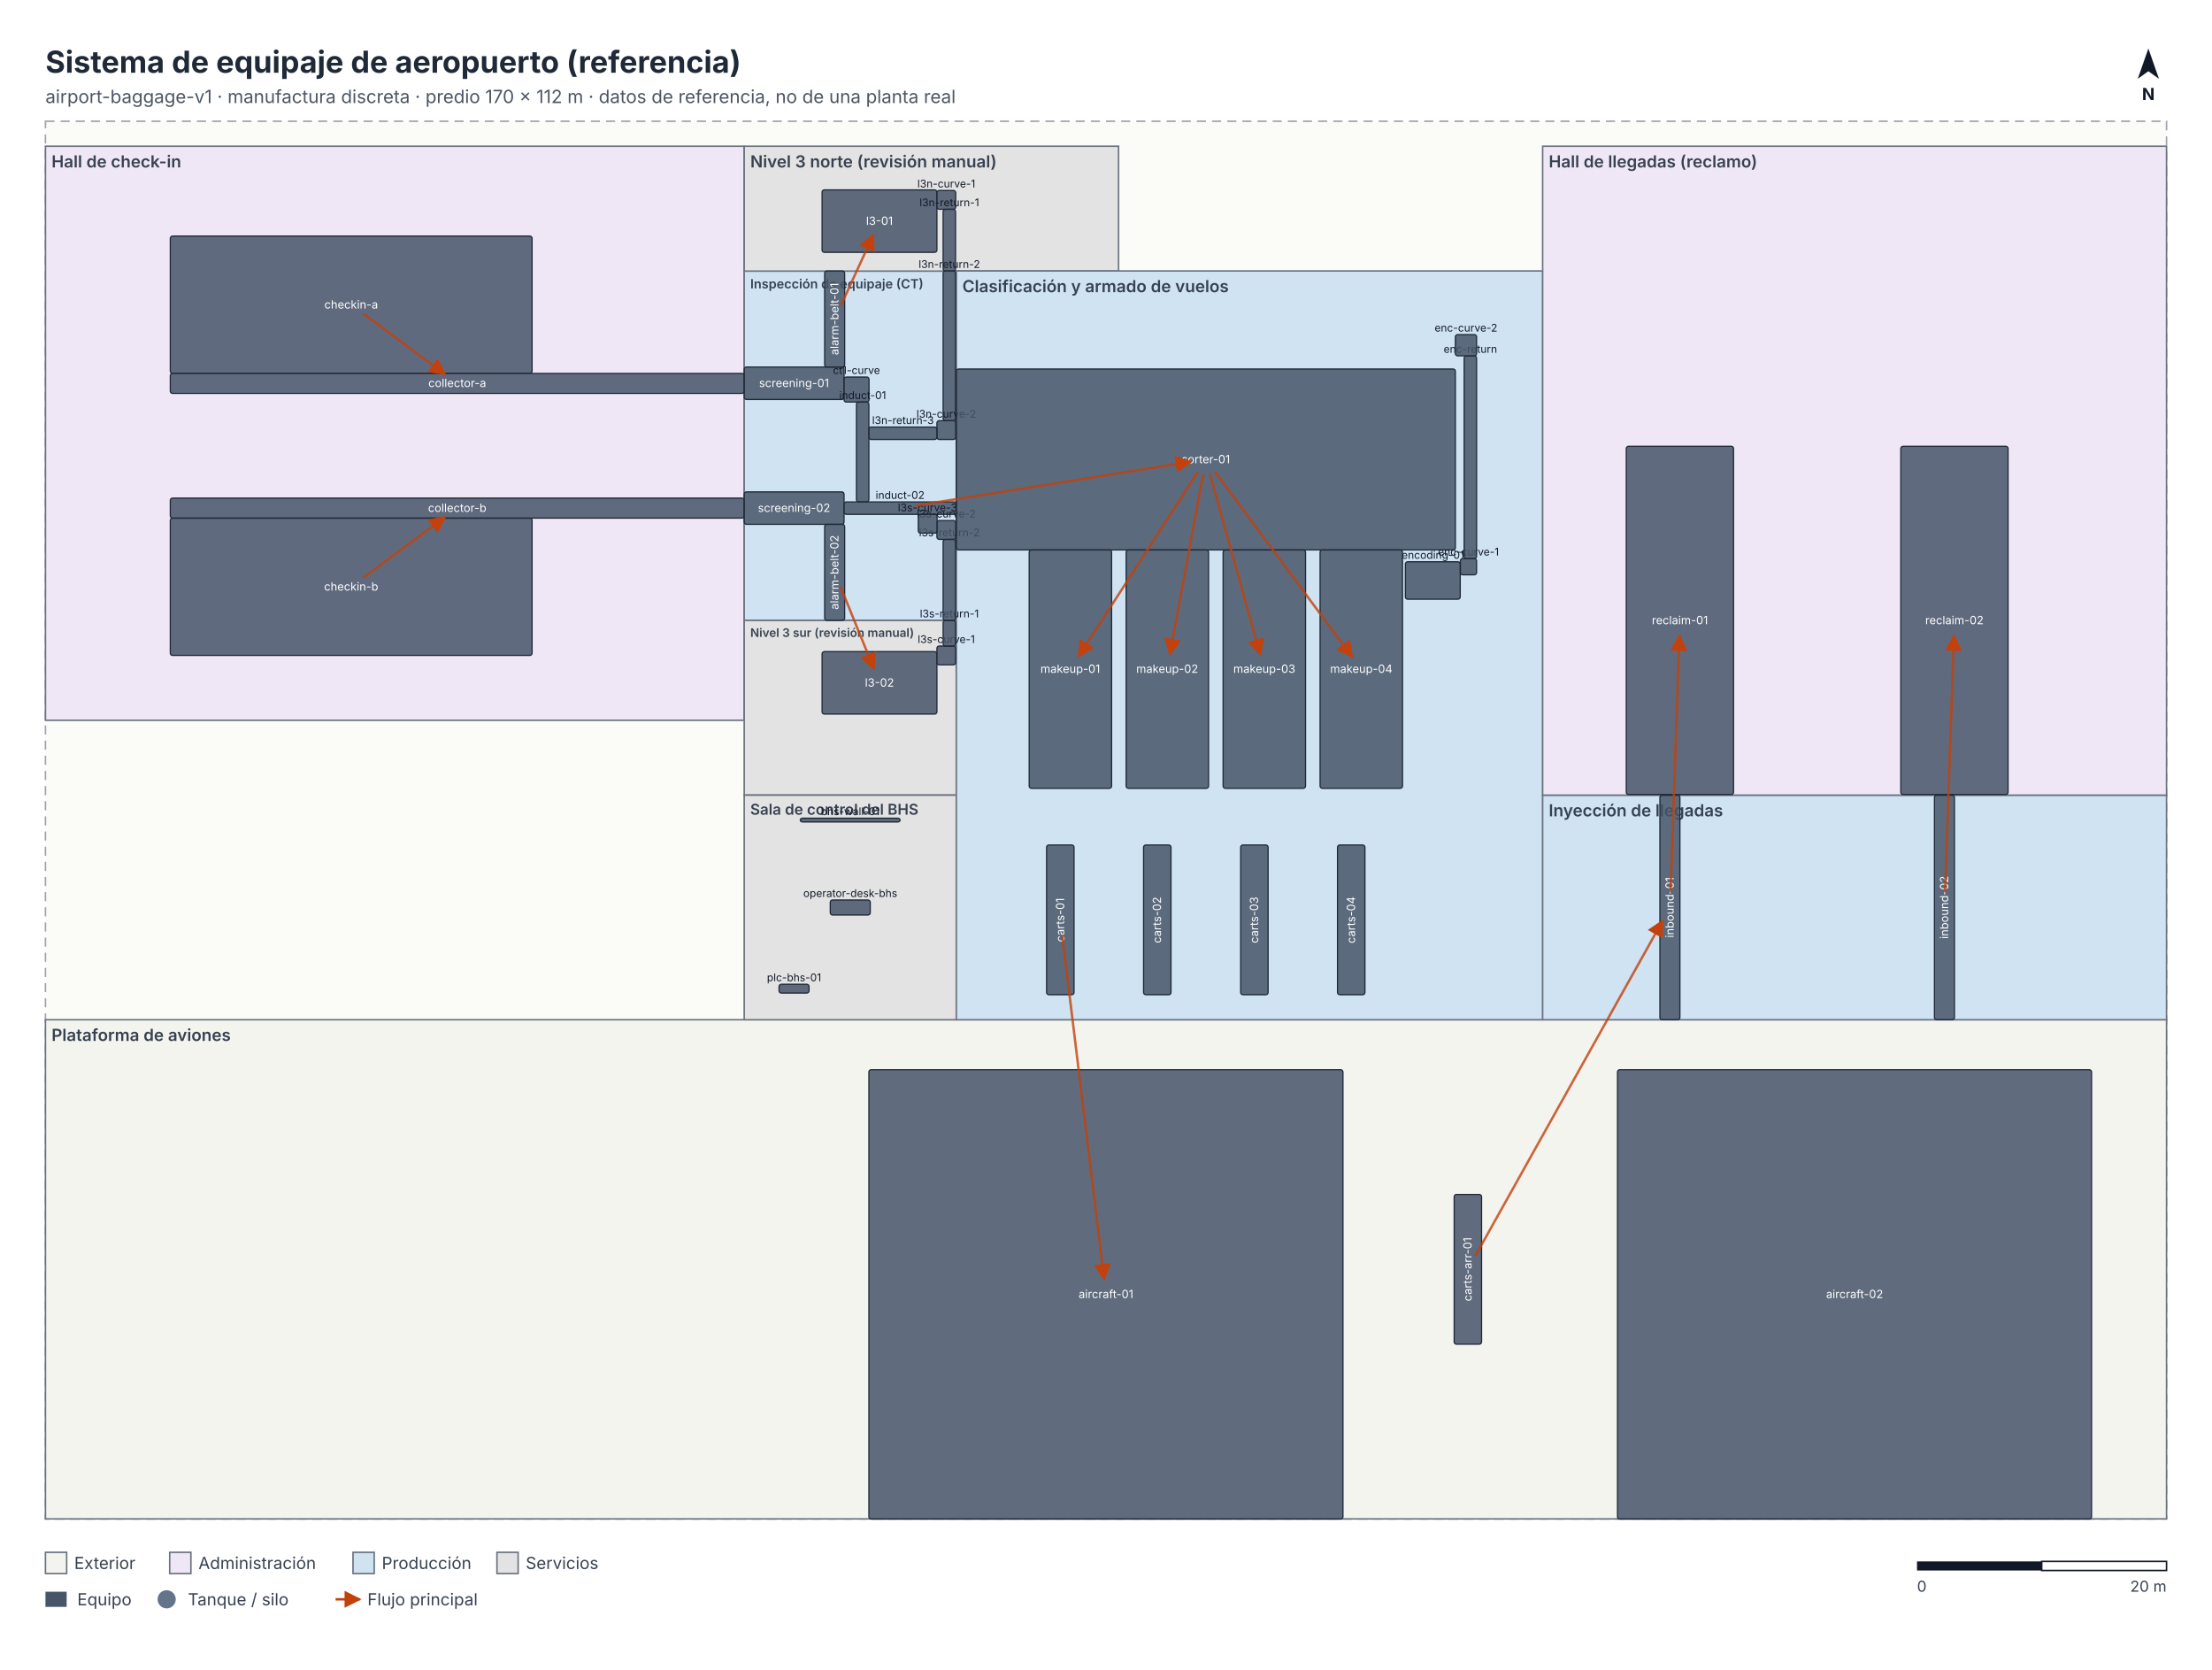
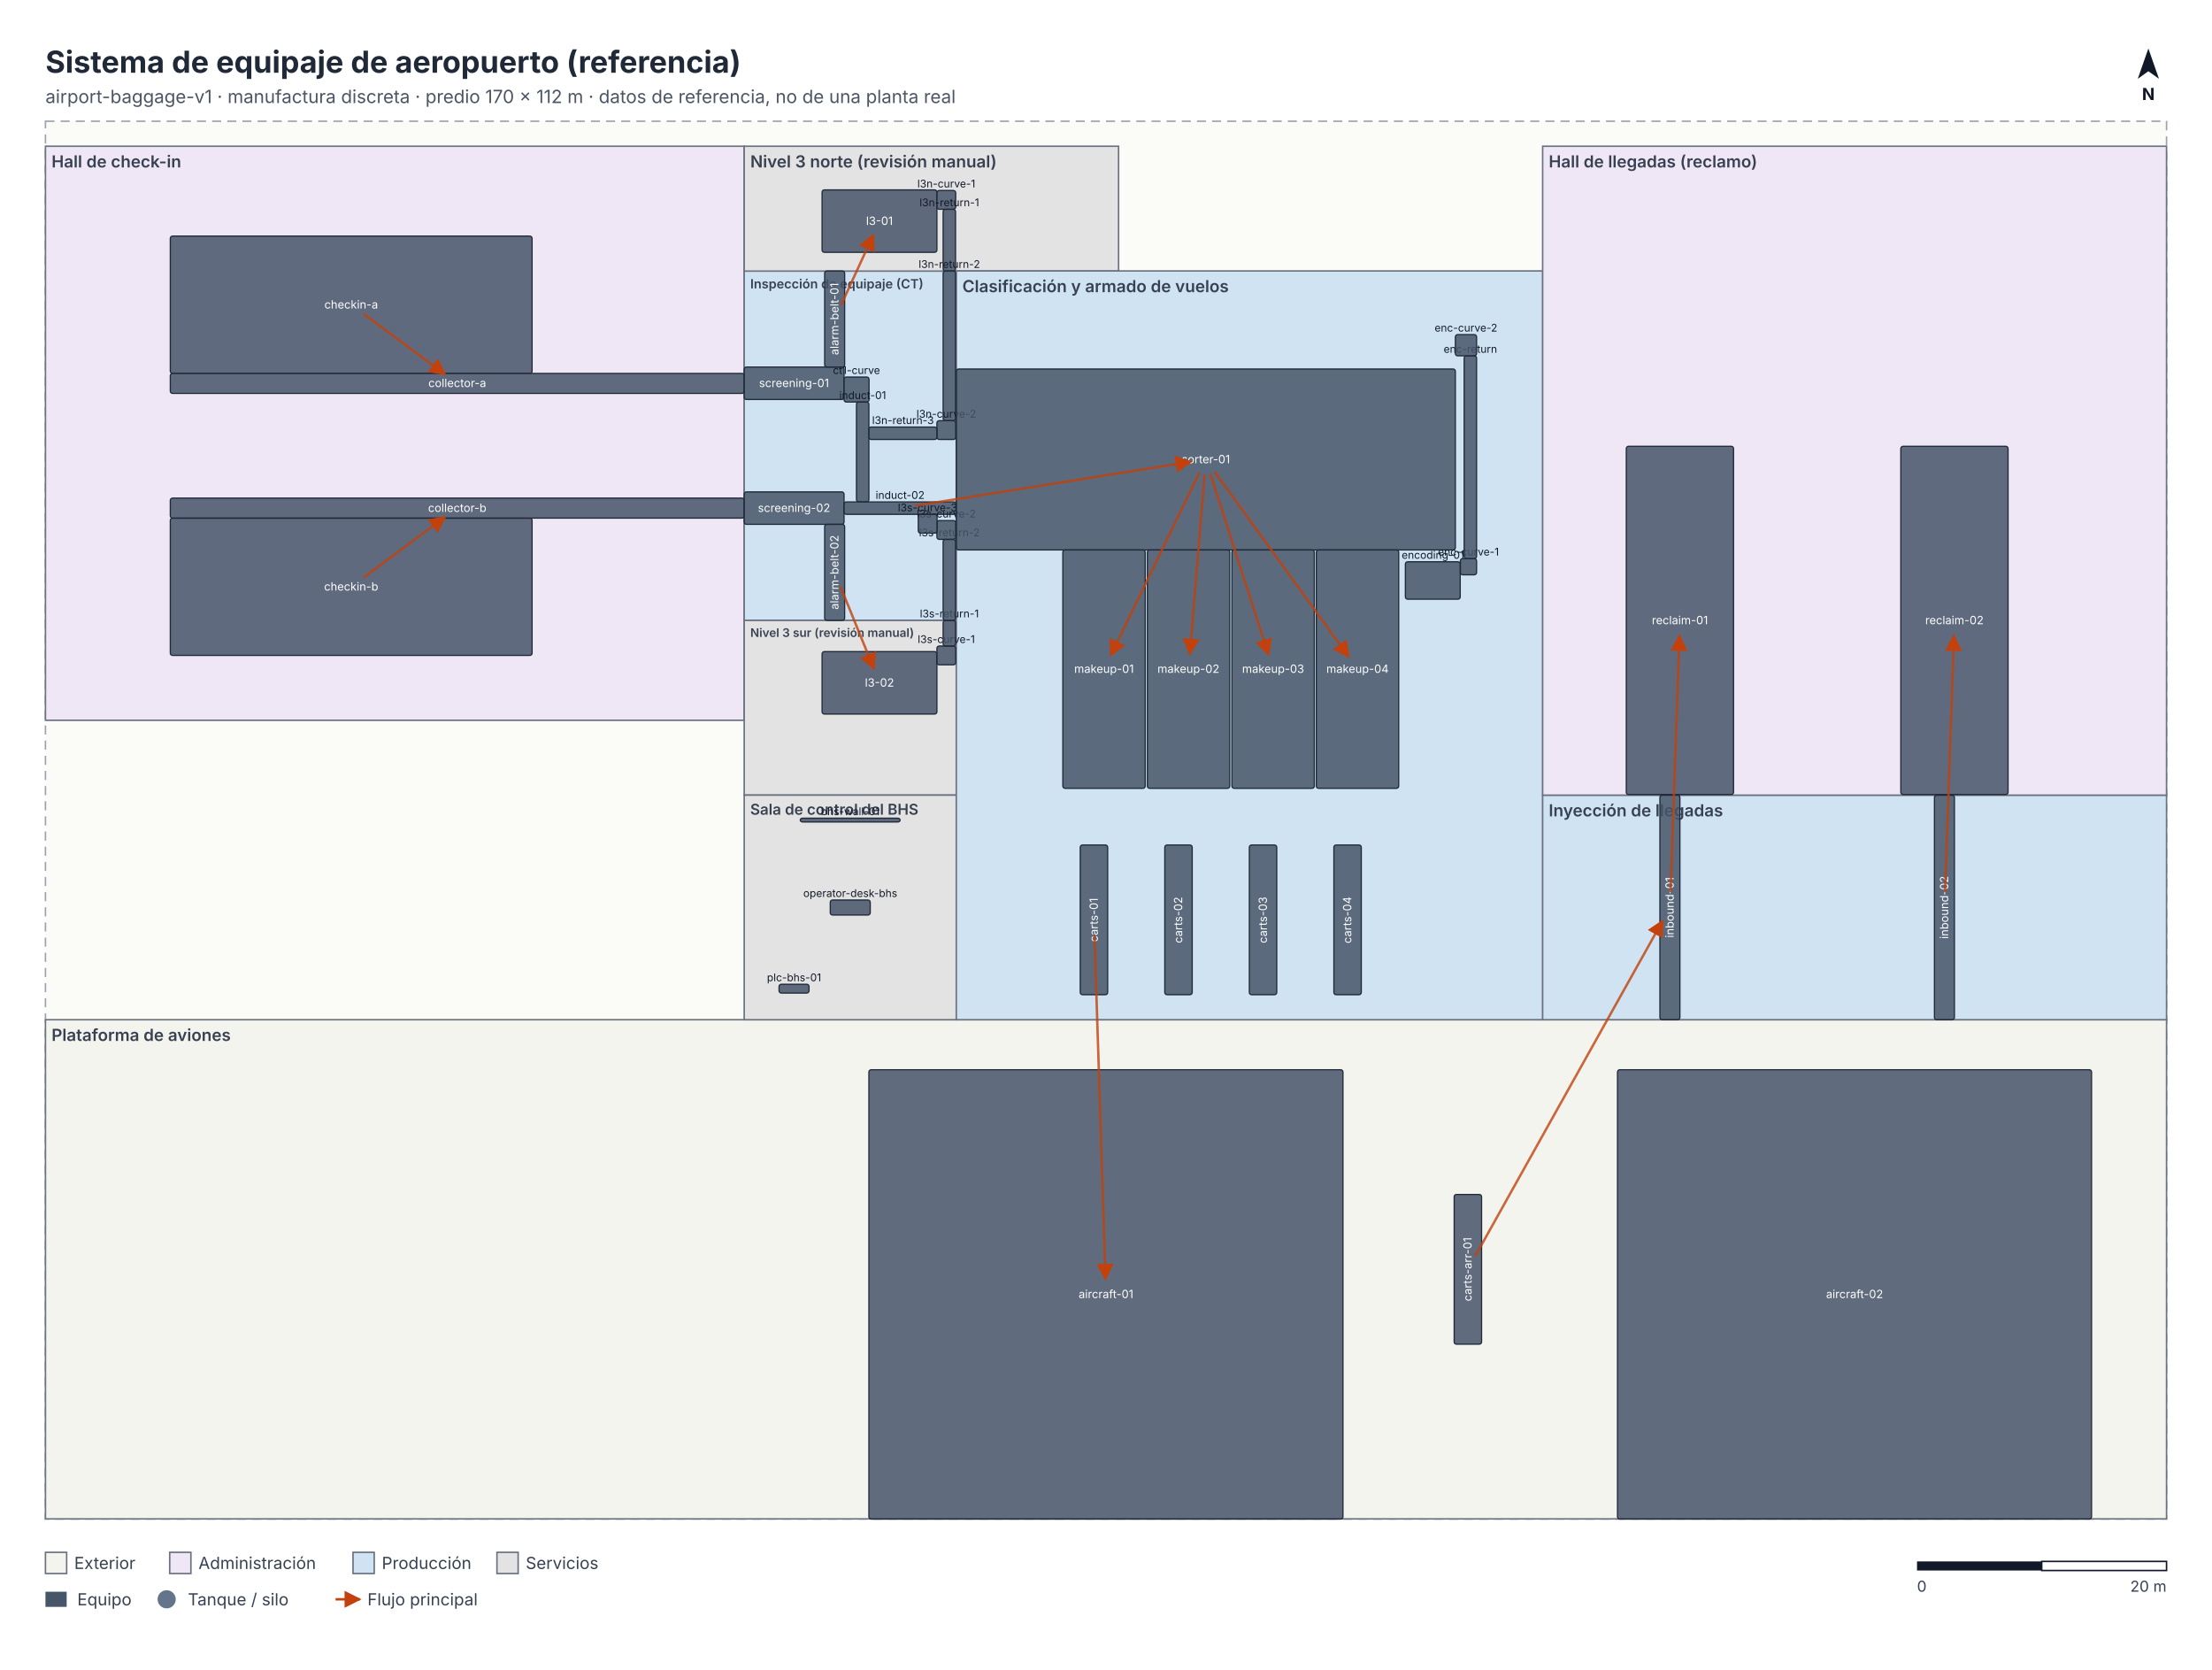
<svg xmlns="http://www.w3.org/2000/svg" width="1460" height="1102" viewBox="0 0 1460 1102" font-family="Inter, Helvetica, Arial, sans-serif">
  <defs>
    <pattern id="hatch" width="6" height="6" patternUnits="userSpaceOnUse" patternTransform="rotate(45)">
      <line x1="0" y1="0" x2="0" y2="6" stroke="#d4a017" stroke-width="1.2" stroke-opacity="0.45" />
    </pattern>
    <marker id="arrow" viewBox="0 0 10 10" refX="9" refY="5" markerWidth="7" markerHeight="7" orient="auto-start-reverse">
      <path d="M0,0 L10,5 L0,10 z" fill="#c2410c" />
    </marker>
    <marker id="arrow-forklift" viewBox="0 0 10 10" refX="9" refY="5" markerWidth="4" markerHeight="4" orient="auto">
      <path d="M0,0 L10,5 L0,10 z" fill="#ea580c" />
    </marker>
    <marker id="arrow-pedestrian" viewBox="0 0 10 10" refX="9" refY="5" markerWidth="4" markerHeight="4" orient="auto">
      <path d="M0,0 L10,5 L0,10 z" fill="#15803d" />
    </marker>
    <marker id="arrow-cart" viewBox="0 0 10 10" refX="9" refY="5" markerWidth="4" markerHeight="4" orient="auto">
      <path d="M0,0 L10,5 L0,10 z" fill="#0284c7" />
    </marker>
  </defs>
  <rect width="100%" height="100%" fill="#ffffff" />
  <text x="30" y="48" font-size="20" font-weight="700" fill="#1f2937">Sistema de equipaje de aeropuerto (referencia)</text>
  <text x="30" y="68" font-size="12" fill="#4b5563">airport-baggage-v1 · manufactura discreta · predio 170 × 112 m · datos de referencia, no de una planta real</text>
  <rect x="30.0" y="80.0" width="1400" height="922.353" fill="#fbfbf8" stroke="#9ca3af" stroke-dasharray="6 4" />
  <rect x="30.0" y="672.9" width="1400.0" height="329.4" fill="#f4f4ef" stroke="#6b7280" stroke-width="1" />
  <text x="34.0" y="686.9" font-size="11.0" font-weight="600" fill="#374151">Plataforma de aviones</text>
  <rect x="30.0" y="96.5" width="461.2" height="378.8" fill="#efe7f5" stroke="#6b7280" stroke-width="1" />
  <text x="34.0" y="110.5" font-size="11.0" font-weight="600" fill="#374151">Hall de check-in</text>
  <rect x="491.2" y="178.8" width="140.0" height="230.6" fill="#cfe3f2" stroke="#6b7280" stroke-width="1" />
  <text x="495.2" y="190.3" font-size="8.429" font-weight="600" fill="#374151">Inspección de equipaje (CT)</text>
  <rect x="491.2" y="96.5" width="247.1" height="82.4" fill="#e3e3e3" stroke="#6b7280" stroke-width="1" />
  <text x="495.2" y="110.5" font-size="11.0" font-weight="600" fill="#374151">Nivel 3 norte (revisión manual)</text>
  <rect x="491.2" y="409.4" width="140.0" height="115.3" fill="#e3e3e3" stroke="#6b7280" stroke-width="1" />
  <text x="495.2" y="420.3" font-size="7.848" font-weight="600" fill="#374151">Nivel 3 sur (revisión manual)</text>
  <rect x="491.2" y="524.7" width="140.0" height="148.2" fill="#e3e3e3" stroke="#6b7280" stroke-width="1" />
  <text x="495.2" y="537.6" font-size="9.895" font-weight="600" fill="#374151">Sala de control del BHS</text>
  <rect x="631.2" y="178.8" width="387.1" height="494.1" fill="#cfe3f2" stroke="#6b7280" stroke-width="1" />
  <text x="635.2" y="192.8" font-size="11.0" font-weight="600" fill="#374151">Clasificación y armado de vuelos</text>
  <rect x="1018.2" y="524.7" width="411.8" height="148.2" fill="#cfe3f2" stroke="#6b7280" stroke-width="1" />
  <text x="1022.2" y="538.7" font-size="11.0" font-weight="600" fill="#374151">Inyección de llegadas</text>
  <rect x="1018.2" y="96.5" width="411.8" height="428.2" fill="#efe7f5" stroke="#6b7280" stroke-width="1" />
  <text x="1022.2" y="110.5" font-size="11.0" font-weight="600" fill="#374151">Hall de llegadas (reclamo)</text>
  <rect x="112.4" y="155.8" width="238.8" height="90.6" rx="1.5" fill="#475569" fill-opacity="0.85" stroke="#1f2937" stroke-width="0.8" />
  <text x="231.8" y="203.6" font-size="7.5" text-anchor="middle" fill="#ffffff">checkin-a</text>
  <rect x="112.4" y="341.9" width="238.8" height="90.6" rx="1.5" fill="#475569" fill-opacity="0.85" stroke="#1f2937" stroke-width="0.8" />
  <text x="231.8" y="389.7" font-size="7.5" text-anchor="middle" fill="#ffffff">checkin-b</text>
  <rect x="112.4" y="246.4" width="378.8" height="13.2" rx="1.5" fill="#475569" fill-opacity="0.85" stroke="#1f2937" stroke-width="0.8" />
  <text x="301.8" y="255.4" font-size="7.5" text-anchor="middle" fill="#ffffff">collector-a</text>
  <rect x="112.4" y="328.7" width="378.8" height="13.2" rx="1.5" fill="#475569" fill-opacity="0.85" stroke="#1f2937" stroke-width="0.8" />
  <text x="301.8" y="337.8" font-size="7.5" text-anchor="middle" fill="#ffffff">collector-b</text>
  <rect x="491.2" y="242.2" width="65.9" height="21.4" rx="1.5" fill="#475569" fill-opacity="0.85" stroke="#1f2937" stroke-width="0.8" />
  <text x="524.1" y="255.4" font-size="7.5" text-anchor="middle" fill="#ffffff">screening-01</text>
  <rect x="491.2" y="324.6" width="65.9" height="21.4" rx="1.5" fill="#475569" fill-opacity="0.85" stroke="#1f2937" stroke-width="0.8" />
  <text x="524.1" y="337.8" font-size="7.5" text-anchor="middle" fill="#ffffff">screening-02</text>
  <rect x="557.1" y="248.8" width="16.5" height="16.5" rx="1.5" fill="#475569" fill-opacity="0.85" stroke="#1f2937" stroke-width="0.8" />
  <text x="565.3" y="246.8" font-size="7.0" text-anchor="middle" fill="#111827">ct1-curve</text>
  <rect x="565.3" y="265.3" width="8.2" height="65.9" rx="1.5" fill="#475569" fill-opacity="0.85" stroke="#1f2937" stroke-width="0.8" />
  <text x="569.4" y="263.3" font-size="7.0" text-anchor="middle" fill="#111827">induct-01</text>
  <rect x="557.1" y="331.2" width="74.1" height="8.2" rx="1.5" fill="#475569" fill-opacity="0.85" stroke="#1f2937" stroke-width="0.8" />
  <text x="594.1" y="329.2" font-size="7.0" text-anchor="middle" fill="#111827">induct-02</text>
  <rect x="544.3" y="178.8" width="13.2" height="63.4" rx="1.5" fill="#475569" fill-opacity="0.85" stroke="#1f2937" stroke-width="0.8" />
  <text x="550.9" y="213.0" font-size="7.5" text-anchor="middle" fill="#ffffff" transform="rotate(-90 550.9 210.5)">alarm-belt-01</text>
  <rect x="544.3" y="346.0" width="13.2" height="63.4" rx="1.5" fill="#475569" fill-opacity="0.85" stroke="#1f2937" stroke-width="0.8" />
  <text x="550.9" y="380.2" font-size="7.5" text-anchor="middle" fill="#ffffff" transform="rotate(-90 550.9 377.7)">alarm-belt-02</text>
  <rect x="542.6" y="125.3" width="75.8" height="41.2" rx="1.5" fill="#475569" fill-opacity="0.85" stroke="#1f2937" stroke-width="0.8" />
  <text x="580.5" y="148.4" font-size="7.5" text-anchor="middle" fill="#ffffff">l3-01</text>
  <rect x="542.6" y="430.0" width="75.8" height="41.2" rx="1.5" fill="#475569" fill-opacity="0.85" stroke="#1f2937" stroke-width="0.8" />
  <text x="580.5" y="453.1" font-size="7.5" text-anchor="middle" fill="#ffffff">l3-02</text>
  <rect x="618.4" y="125.7" width="12.4" height="12.4" rx="1.5" fill="#475569" fill-opacity="0.85" stroke="#1f2937" stroke-width="0.8" />
  <text x="624.6" y="123.7" font-size="7.0" text-anchor="middle" fill="#111827">l3n-curve-1</text>
  <rect x="622.5" y="138.1" width="8.2" height="40.8" rx="1.5" fill="#475569" fill-opacity="0.85" stroke="#1f2937" stroke-width="0.8" />
  <text x="626.6" y="136.1" font-size="7.0" text-anchor="middle" fill="#111827">l3n-return-1</text>
  <rect x="622.5" y="178.8" width="8.2" height="98.8" rx="1.5" fill="#475569" fill-opacity="0.85" stroke="#1f2937" stroke-width="0.8" />
  <text x="626.6" y="176.8" font-size="7.0" text-anchor="middle" fill="#111827">l3n-return-2</text>
  <rect x="618.4" y="277.6" width="12.4" height="12.4" rx="1.5" fill="#475569" fill-opacity="0.85" stroke="#1f2937" stroke-width="0.8" />
  <text x="624.6" y="275.6" font-size="7.0" text-anchor="middle" fill="#111827">l3n-curve-2</text>
  <rect x="573.5" y="281.8" width="44.9" height="8.2" rx="1.5" fill="#475569" fill-opacity="0.85" stroke="#1f2937" stroke-width="0.8" />
  <text x="596.0" y="279.8" font-size="7.0" text-anchor="middle" fill="#111827">l3n-return-3</text>
  <rect x="618.4" y="426.3" width="12.4" height="12.4" rx="1.5" fill="#475569" fill-opacity="0.85" stroke="#1f2937" stroke-width="0.8" />
  <text x="624.6" y="424.3" font-size="7.0" text-anchor="middle" fill="#111827">l3s-curve-1</text>
  <rect x="622.5" y="409.4" width="8.2" height="16.9" rx="1.5" fill="#475569" fill-opacity="0.85" stroke="#1f2937" stroke-width="0.8" />
  <text x="626.6" y="407.4" font-size="7.0" text-anchor="middle" fill="#111827">l3s-return-1</text>
  <rect x="622.5" y="355.9" width="8.2" height="53.5" rx="1.5" fill="#475569" fill-opacity="0.85" stroke="#1f2937" stroke-width="0.8" />
  <text x="626.6" y="353.9" font-size="7.0" text-anchor="middle" fill="#111827">l3s-return-2</text>
  <rect x="618.4" y="343.5" width="12.4" height="12.4" rx="1.5" fill="#475569" fill-opacity="0.85" stroke="#1f2937" stroke-width="0.8" />
  <text x="624.6" y="341.5" font-size="7.0" text-anchor="middle" fill="#111827">l3s-curve-2</text>
  <rect x="606.1" y="339.4" width="12.4" height="12.4" rx="1.5" fill="#475569" fill-opacity="0.85" stroke="#1f2937" stroke-width="0.8" />
  <text x="612.2" y="337.4" font-size="7.0" text-anchor="middle" fill="#111827">l3s-curve-3</text>
  <rect x="631.2" y="243.5" width="329.4" height="119.4" rx="1.5" fill="#475569" fill-opacity="0.85" stroke="#1f2937" stroke-width="0.8" />
  <text x="795.9" y="305.7" font-size="7.5" text-anchor="middle" fill="#ffffff">sorter-01</text>
  <rect x="927.6" y="370.7" width="36.2" height="24.7" rx="1.5" fill="#475569" fill-opacity="0.85" stroke="#1f2937" stroke-width="0.8" />
  <text x="945.8" y="368.7" font-size="7.0" text-anchor="middle" fill="#111827">encoding-01</text>
  <rect x="963.9" y="368.6" width="10.7" height="10.7" rx="1.5" fill="#475569" fill-opacity="0.85" stroke="#1f2937" stroke-width="0.8" />
  <text x="969.2" y="366.6" font-size="7.0" text-anchor="middle" fill="#111827">enc-curve-1</text>
  <rect x="966.4" y="234.8" width="8.2" height="133.8" rx="1.5" fill="#475569" fill-opacity="0.85" stroke="#1f2937" stroke-width="0.8" />
  <text x="970.5" y="232.8" font-size="7.0" text-anchor="middle" fill="#111827">enc-return</text>
  <rect x="960.6" y="220.8" width="14.0" height="14.0" rx="1.5" fill="#475569" fill-opacity="0.85" stroke="#1f2937" stroke-width="0.8" />
  <text x="967.6" y="218.8" font-size="7.0" text-anchor="middle" fill="#111827">enc-curve-2</text>
-   <rect x="679.3" y="362.9" width="54.4" height="157.3" rx="1.5" fill="#475569" fill-opacity="0.85" stroke="#1f2937" stroke-width="0.8" />
-   <text x="706.4" y="444.0" font-size="7.5" text-anchor="middle" fill="#ffffff">makeup-01</text>
-   <rect x="743.3" y="362.9" width="54.4" height="157.3" rx="1.5" fill="#475569" fill-opacity="0.85" stroke="#1f2937" stroke-width="0.8" />
-   <text x="770.4" y="444.0" font-size="7.5" text-anchor="middle" fill="#ffffff">makeup-02</text>
-   <rect x="807.3" y="362.9" width="54.4" height="157.3" rx="1.5" fill="#475569" fill-opacity="0.85" stroke="#1f2937" stroke-width="0.8" />
-   <text x="834.5" y="444.0" font-size="7.5" text-anchor="middle" fill="#ffffff">makeup-03</text>
-   <rect x="871.3" y="362.9" width="54.4" height="157.3" rx="1.5" fill="#475569" fill-opacity="0.85" stroke="#1f2937" stroke-width="0.8" />
-   <text x="898.5" y="444.0" font-size="7.5" text-anchor="middle" fill="#ffffff">makeup-04</text>
-   <rect x="690.8" y="557.6" width="18.1" height="98.8" rx="1.5" fill="#475569" fill-opacity="0.85" stroke="#1f2937" stroke-width="0.8" />
-   <text x="699.9" y="609.6" font-size="7.5" text-anchor="middle" fill="#ffffff" transform="rotate(-90 699.9 607.1)">carts-01</text>
-   <rect x="754.8" y="557.6" width="18.1" height="98.8" rx="1.5" fill="#475569" fill-opacity="0.85" stroke="#1f2937" stroke-width="0.8" />
-   <text x="763.8" y="609.6" font-size="7.5" text-anchor="middle" fill="#ffffff" transform="rotate(-90 763.8 607.1)">carts-02</text>
-   <rect x="818.9" y="557.6" width="18.1" height="98.8" rx="1.5" fill="#475569" fill-opacity="0.85" stroke="#1f2937" stroke-width="0.8" />
-   <text x="827.9" y="609.6" font-size="7.5" text-anchor="middle" fill="#ffffff" transform="rotate(-90 827.9 607.1)">carts-03</text>
-   <rect x="882.8" y="557.6" width="18.1" height="98.8" rx="1.5" fill="#475569" fill-opacity="0.85" stroke="#1f2937" stroke-width="0.8" />
-   <text x="891.9" y="609.6" font-size="7.5" text-anchor="middle" fill="#ffffff" transform="rotate(-90 891.9 607.1)">carts-04</text>
+   <rect x="701.5" y="362.9" width="54.4" height="157.3" rx="1.5" fill="#475569" fill-opacity="0.85" stroke="#1f2937" stroke-width="0.8" />
+   <text x="728.7" y="444.0" font-size="7.5" text-anchor="middle" fill="#ffffff">makeup-01</text>
+   <rect x="757.3" y="362.9" width="54.4" height="157.3" rx="1.5" fill="#475569" fill-opacity="0.85" stroke="#1f2937" stroke-width="0.8" />
+   <text x="784.4" y="444.0" font-size="7.5" text-anchor="middle" fill="#ffffff">makeup-02</text>
+   <rect x="813.1" y="362.9" width="54.4" height="157.3" rx="1.5" fill="#475569" fill-opacity="0.85" stroke="#1f2937" stroke-width="0.8" />
+   <text x="840.3" y="444.0" font-size="7.5" text-anchor="middle" fill="#ffffff">makeup-03</text>
+   <rect x="868.8" y="362.9" width="54.4" height="157.3" rx="1.5" fill="#475569" fill-opacity="0.85" stroke="#1f2937" stroke-width="0.8" />
+   <text x="896.0" y="444.0" font-size="7.5" text-anchor="middle" fill="#ffffff">makeup-04</text>
+   <rect x="713.0" y="557.6" width="18.1" height="98.8" rx="1.5" fill="#475569" fill-opacity="0.85" stroke="#1f2937" stroke-width="0.8" />
+   <text x="722.1" y="609.6" font-size="7.5" text-anchor="middle" fill="#ffffff" transform="rotate(-90 722.1 607.1)">carts-01</text>
+   <rect x="768.8" y="557.6" width="18.1" height="98.8" rx="1.5" fill="#475569" fill-opacity="0.85" stroke="#1f2937" stroke-width="0.8" />
+   <text x="777.8" y="609.6" font-size="7.5" text-anchor="middle" fill="#ffffff" transform="rotate(-90 777.8 607.1)">carts-02</text>
+   <rect x="824.6" y="557.6" width="18.1" height="98.8" rx="1.5" fill="#475569" fill-opacity="0.85" stroke="#1f2937" stroke-width="0.8" />
+   <text x="833.7" y="609.6" font-size="7.5" text-anchor="middle" fill="#ffffff" transform="rotate(-90 833.7 607.1)">carts-03</text>
+   <rect x="880.4" y="557.6" width="18.1" height="98.8" rx="1.5" fill="#475569" fill-opacity="0.85" stroke="#1f2937" stroke-width="0.8" />
+   <text x="889.4" y="609.6" font-size="7.5" text-anchor="middle" fill="#ffffff" transform="rotate(-90 889.4 607.1)">carts-04</text>
  <rect x="514.2" y="649.5" width="19.8" height="5.8" rx="1.5" fill="#475569" fill-opacity="0.85" stroke="#1f2937" stroke-width="0.8" />
  <text x="524.1" y="647.5" font-size="7.0" text-anchor="middle" fill="#111827">plc-bhs-01</text>
  <rect x="548.0" y="593.9" width="26.4" height="9.9" rx="1.5" fill="#475569" fill-opacity="0.85" stroke="#1f2937" stroke-width="0.8" />
  <text x="561.2" y="591.9" font-size="7.0" text-anchor="middle" fill="#111827">operator-desk-bhs</text>
  <rect x="528.2" y="539.9" width="65.9" height="2.5" rx="1.5" fill="#475569" fill-opacity="0.85" stroke="#1f2937" stroke-width="0.8" />
  <text x="561.2" y="537.9" font-size="7.0" text-anchor="middle" fill="#111827">bhs-wall-01</text>
  <rect x="573.5" y="705.9" width="312.9" height="296.5" rx="1.5" fill="#475569" fill-opacity="0.85" stroke="#1f2937" stroke-width="0.8" />
  <text x="730.0" y="856.6" font-size="7.5" text-anchor="middle" fill="#ffffff">aircraft-01</text>
  <rect x="1067.6" y="705.9" width="312.9" height="296.5" rx="1.5" fill="#475569" fill-opacity="0.85" stroke="#1f2937" stroke-width="0.8" />
  <text x="1224.1" y="856.6" font-size="7.5" text-anchor="middle" fill="#ffffff">aircraft-02</text>
  <rect x="959.8" y="788.2" width="18.1" height="98.8" rx="1.5" fill="#475569" fill-opacity="0.85" stroke="#1f2937" stroke-width="0.8" />
  <text x="968.8" y="840.1" font-size="7.5" text-anchor="middle" fill="#ffffff" transform="rotate(-90 968.8 837.6)">carts-arr-01</text>
  <rect x="1095.6" y="524.7" width="13.2" height="148.2" rx="1.5" fill="#475569" fill-opacity="0.85" stroke="#1f2937" stroke-width="0.8" />
  <text x="1102.2" y="601.3" font-size="7.5" text-anchor="middle" fill="#ffffff" transform="rotate(-90 1102.2 598.8)">inbound-01</text>
  <rect x="1276.8" y="524.7" width="13.2" height="148.2" rx="1.5" fill="#475569" fill-opacity="0.85" stroke="#1f2937" stroke-width="0.8" />
  <text x="1283.4" y="601.3" font-size="7.5" text-anchor="middle" fill="#ffffff" transform="rotate(-90 1283.4 598.8)">inbound-02</text>
  <rect x="1073.4" y="294.5" width="70.8" height="229.8" rx="1.5" fill="#475569" fill-opacity="0.85" stroke="#1f2937" stroke-width="0.8" />
  <text x="1108.8" y="411.9" font-size="7.5" text-anchor="middle" fill="#ffffff">reclaim-01</text>
  <rect x="1254.6" y="294.5" width="70.8" height="229.8" rx="1.5" fill="#475569" fill-opacity="0.85" stroke="#1f2937" stroke-width="0.8" />
  <text x="1290.0" y="411.9" font-size="7.5" text-anchor="middle" fill="#ffffff">reclaim-02</text>
  <line x1="239.8" y1="207.0" x2="293.7" y2="247.0" stroke="#c2410c" stroke-width="1.6" stroke-opacity="0.8" marker-end="url(#arrow)" />
  <line x1="239.8" y1="381.2" x2="293.7" y2="341.2" stroke="#c2410c" stroke-width="1.6" stroke-opacity="0.8" marker-end="url(#arrow)" />
  <line x1="604.0" y1="333.7" x2="786.0" y2="304.7" stroke="#c2410c" stroke-width="1.6" stroke-opacity="0.8" marker-end="url(#arrow)" />
  <line x1="555.1" y1="201.4" x2="576.4" y2="155.0" stroke="#c2410c" stroke-width="1.6" stroke-opacity="0.8" marker-end="url(#arrow)" />
  <line x1="554.7" y1="387.0" x2="576.8" y2="441.3" stroke="#c2410c" stroke-width="1.6" stroke-opacity="0.8" marker-end="url(#arrow)" />
-   <line x1="790.5" y1="311.6" x2="711.9" y2="433.1" stroke="#c2410c" stroke-width="1.6" stroke-opacity="0.8" marker-end="url(#arrow)" />
-   <line x1="794.1" y1="313.0" x2="772.2" y2="431.7" stroke="#c2410c" stroke-width="1.6" stroke-opacity="0.8" marker-end="url(#arrow)" />
-   <line x1="798.6" y1="312.8" x2="831.8" y2="431.9" stroke="#c2410c" stroke-width="1.6" stroke-opacity="0.8" marker-end="url(#arrow)" />
-   <line x1="801.8" y1="311.2" x2="892.5" y2="433.5" stroke="#c2410c" stroke-width="1.6" stroke-opacity="0.8" marker-end="url(#arrow)" />
-   <line x1="701.1" y1="617.0" x2="728.8" y2="844.2" stroke="#c2410c" stroke-width="1.6" stroke-opacity="0.8" marker-end="url(#arrow)" />
+   <line x1="791.5" y1="312.2" x2="733.1" y2="432.5" stroke="#c2410c" stroke-width="1.6" stroke-opacity="0.8" marker-end="url(#arrow)" />
+   <line x1="795.1" y1="313.1" x2="785.3" y2="431.6" stroke="#c2410c" stroke-width="1.6" stroke-opacity="0.8" marker-end="url(#arrow)" />
+   <line x1="798.9" y1="312.7" x2="837.2" y2="432.0" stroke="#c2410c" stroke-width="1.6" stroke-opacity="0.8" marker-end="url(#arrow)" />
+   <line x1="801.7" y1="311.3" x2="890.2" y2="433.4" stroke="#c2410c" stroke-width="1.6" stroke-opacity="0.8" marker-end="url(#arrow)" />
+   <line x1="722.4" y1="617.1" x2="729.7" y2="844.1" stroke="#c2410c" stroke-width="1.6" stroke-opacity="0.8" marker-end="url(#arrow)" />
  <line x1="973.7" y1="828.9" x2="1097.4" y2="607.6" stroke="#c2410c" stroke-width="1.6" stroke-opacity="0.8" marker-end="url(#arrow)" />
  <line x1="1102.6" y1="588.8" x2="1108.5" y2="419.4" stroke="#c2410c" stroke-width="1.6" stroke-opacity="0.8" marker-end="url(#arrow)" />
  <line x1="1283.8" y1="588.8" x2="1289.7" y2="419.4" stroke="#c2410c" stroke-width="1.6" stroke-opacity="0.8" marker-end="url(#arrow)" />
  <rect x="30" y="1024.353" width="14" height="14" fill="#f4f4ef" stroke="#6b7280" />
  <text x="49" y="1035.353" font-size="11" fill="#374151">Exterior</text>
  <rect x="112.0" y="1024.353" width="14" height="14" fill="#efe7f5" stroke="#6b7280" />
  <text x="131.0" y="1035.353" font-size="11" fill="#374151">Administración</text>
  <rect x="233.0" y="1024.353" width="14" height="14" fill="#cfe3f2" stroke="#6b7280" />
  <text x="252.0" y="1035.353" font-size="11" fill="#374151">Producción</text>
  <rect x="328.0" y="1024.353" width="14" height="14" fill="#e3e3e3" stroke="#6b7280" />
  <text x="347.0" y="1035.353" font-size="11" fill="#374151">Servicios</text>
  <rect x="30" y="1050.353" width="14" height="10" fill="#475569" />
  <text x="51" y="1059.353" font-size="11" fill="#374151">Equipo</text>
  <circle cx="110.0" cy="1055.353" r="6" fill="#64748b" />
  <text x="124.0" y="1059.353" font-size="11" fill="#374151">Tanque / silo</text>
  <line x1="221.5" y1="1055.353" x2="237.5" y2="1055.353" stroke="#c2410c" stroke-width="1.6" marker-end="url(#arrow)" />
  <text x="242.5" y="1059.353" font-size="11" fill="#374151">Flujo principal</text>
  <rect x="1265.3" y="1030.353" width="82.4" height="6" fill="#111827" />
  <rect x="1347.6" y="1030.353" width="82.4" height="6" fill="#ffffff" stroke="#111827" />
  <text x="1265.3" y="1050.353" font-size="10" fill="#374151">0</text>
  <text x="1430.0" y="1050.353" font-size="10" text-anchor="end" fill="#374151">20 m</text>
  <path d="M1418,32 L1425,52 L1418,47 L1411,52 z" fill="#111827" />
  <text x="1418" y="66" font-size="11" font-weight="700" text-anchor="middle" fill="#111827">N</text>
</svg>
